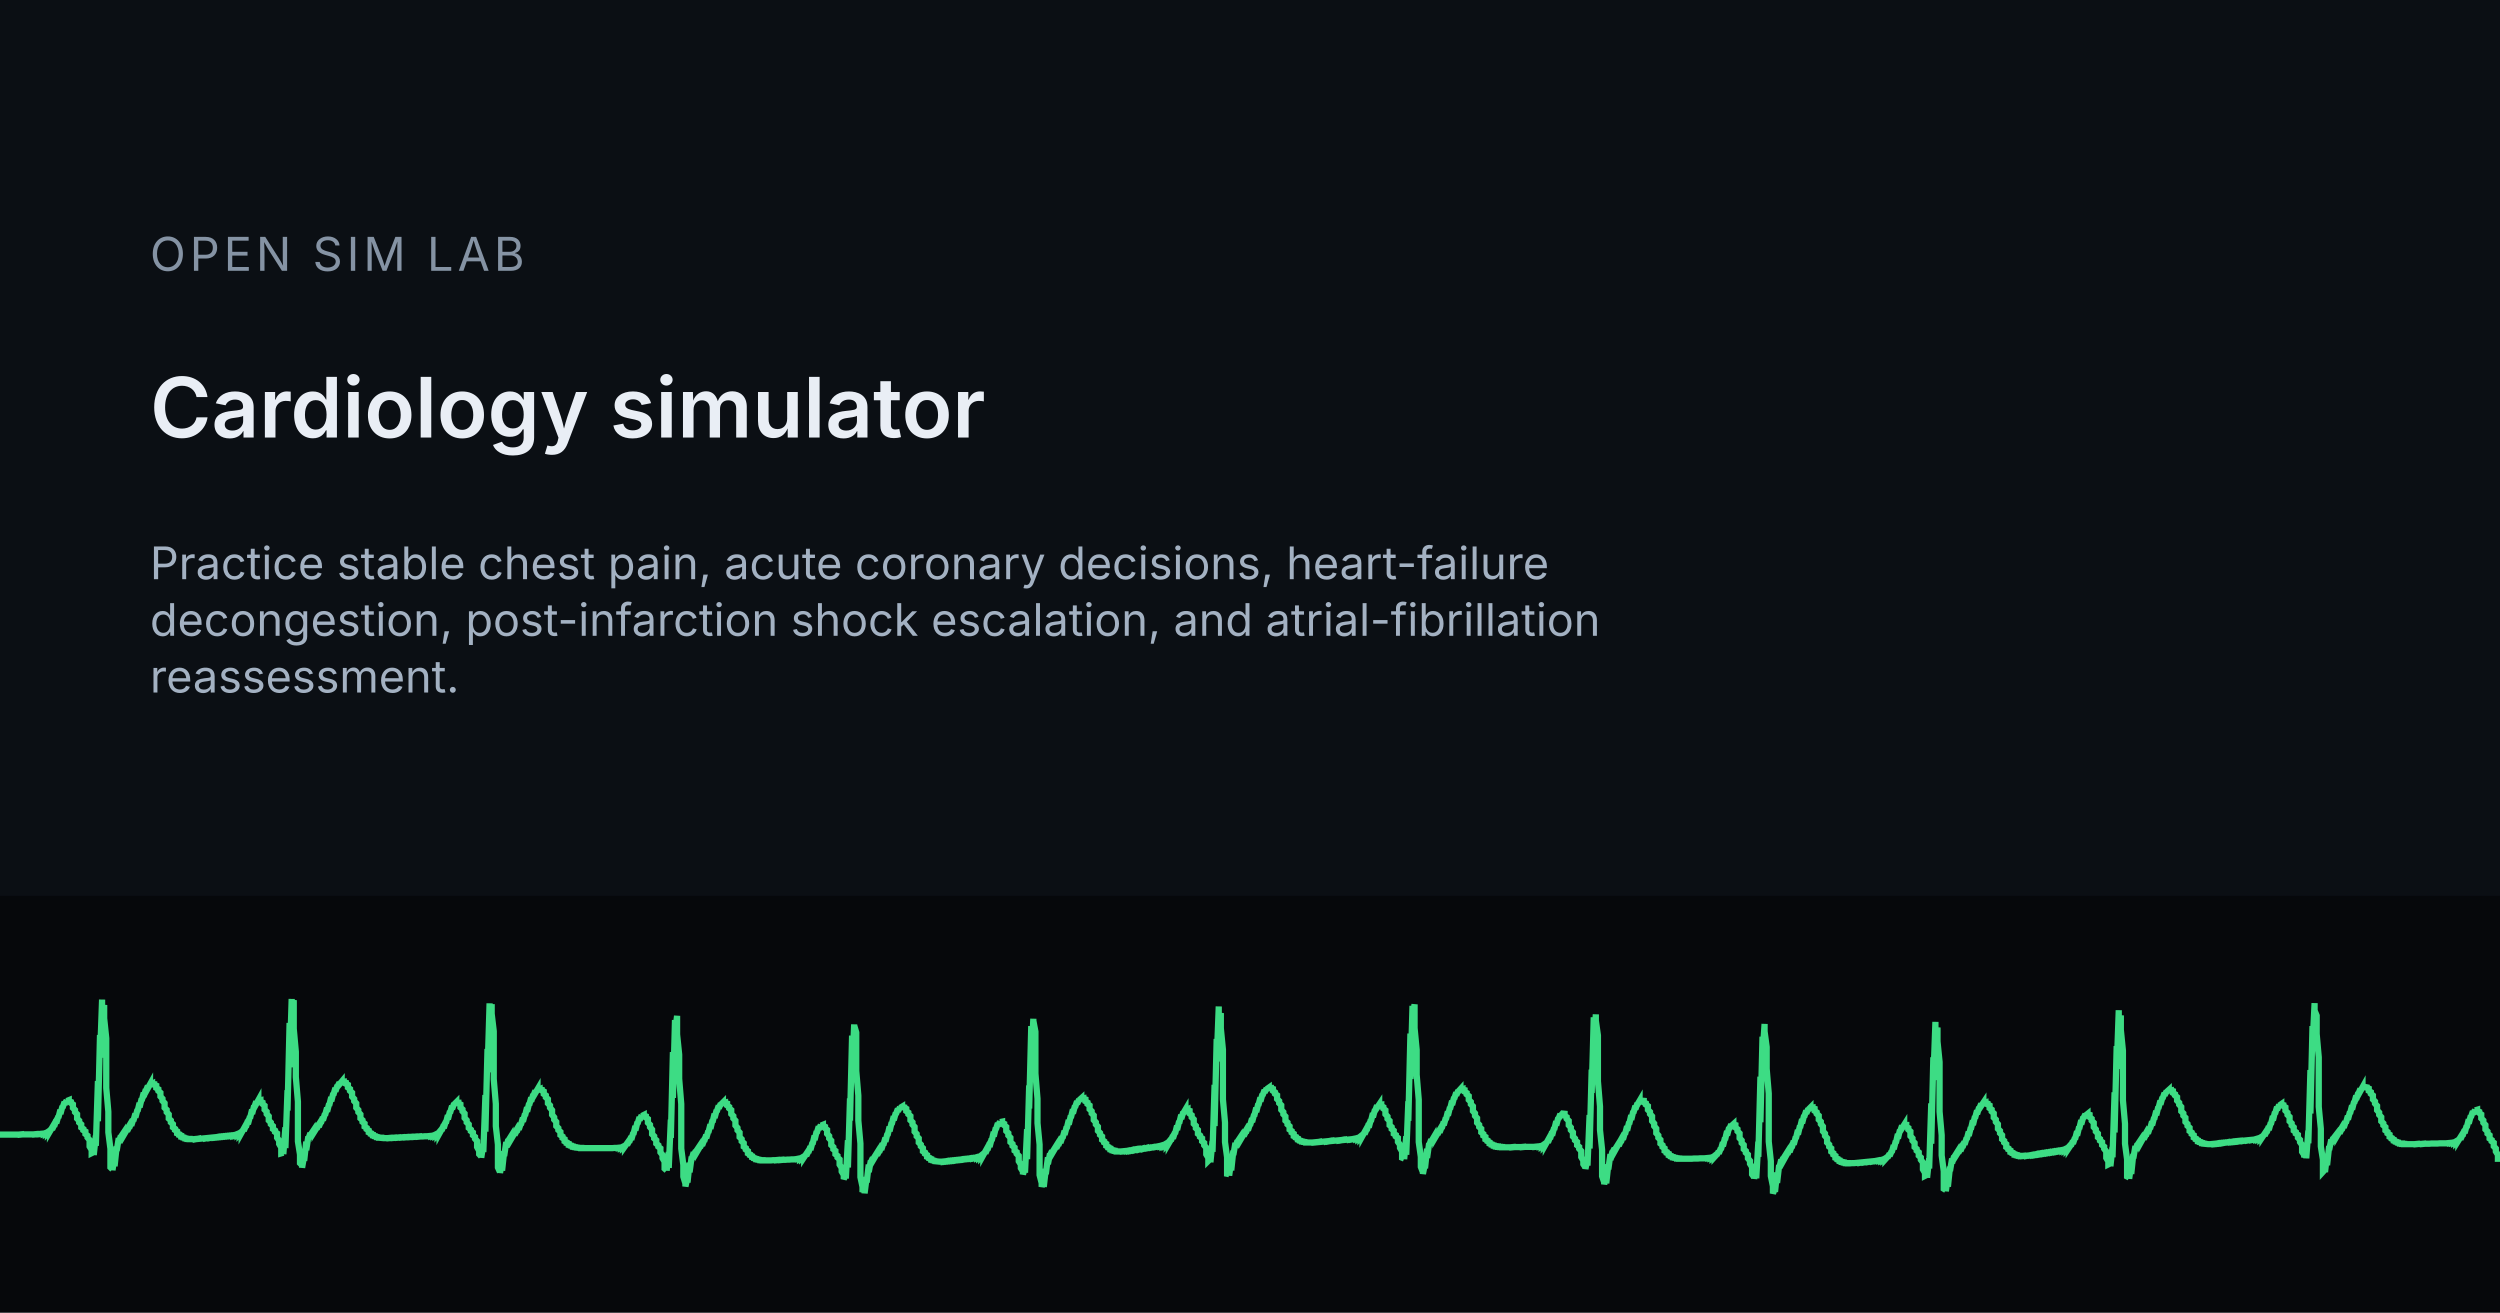
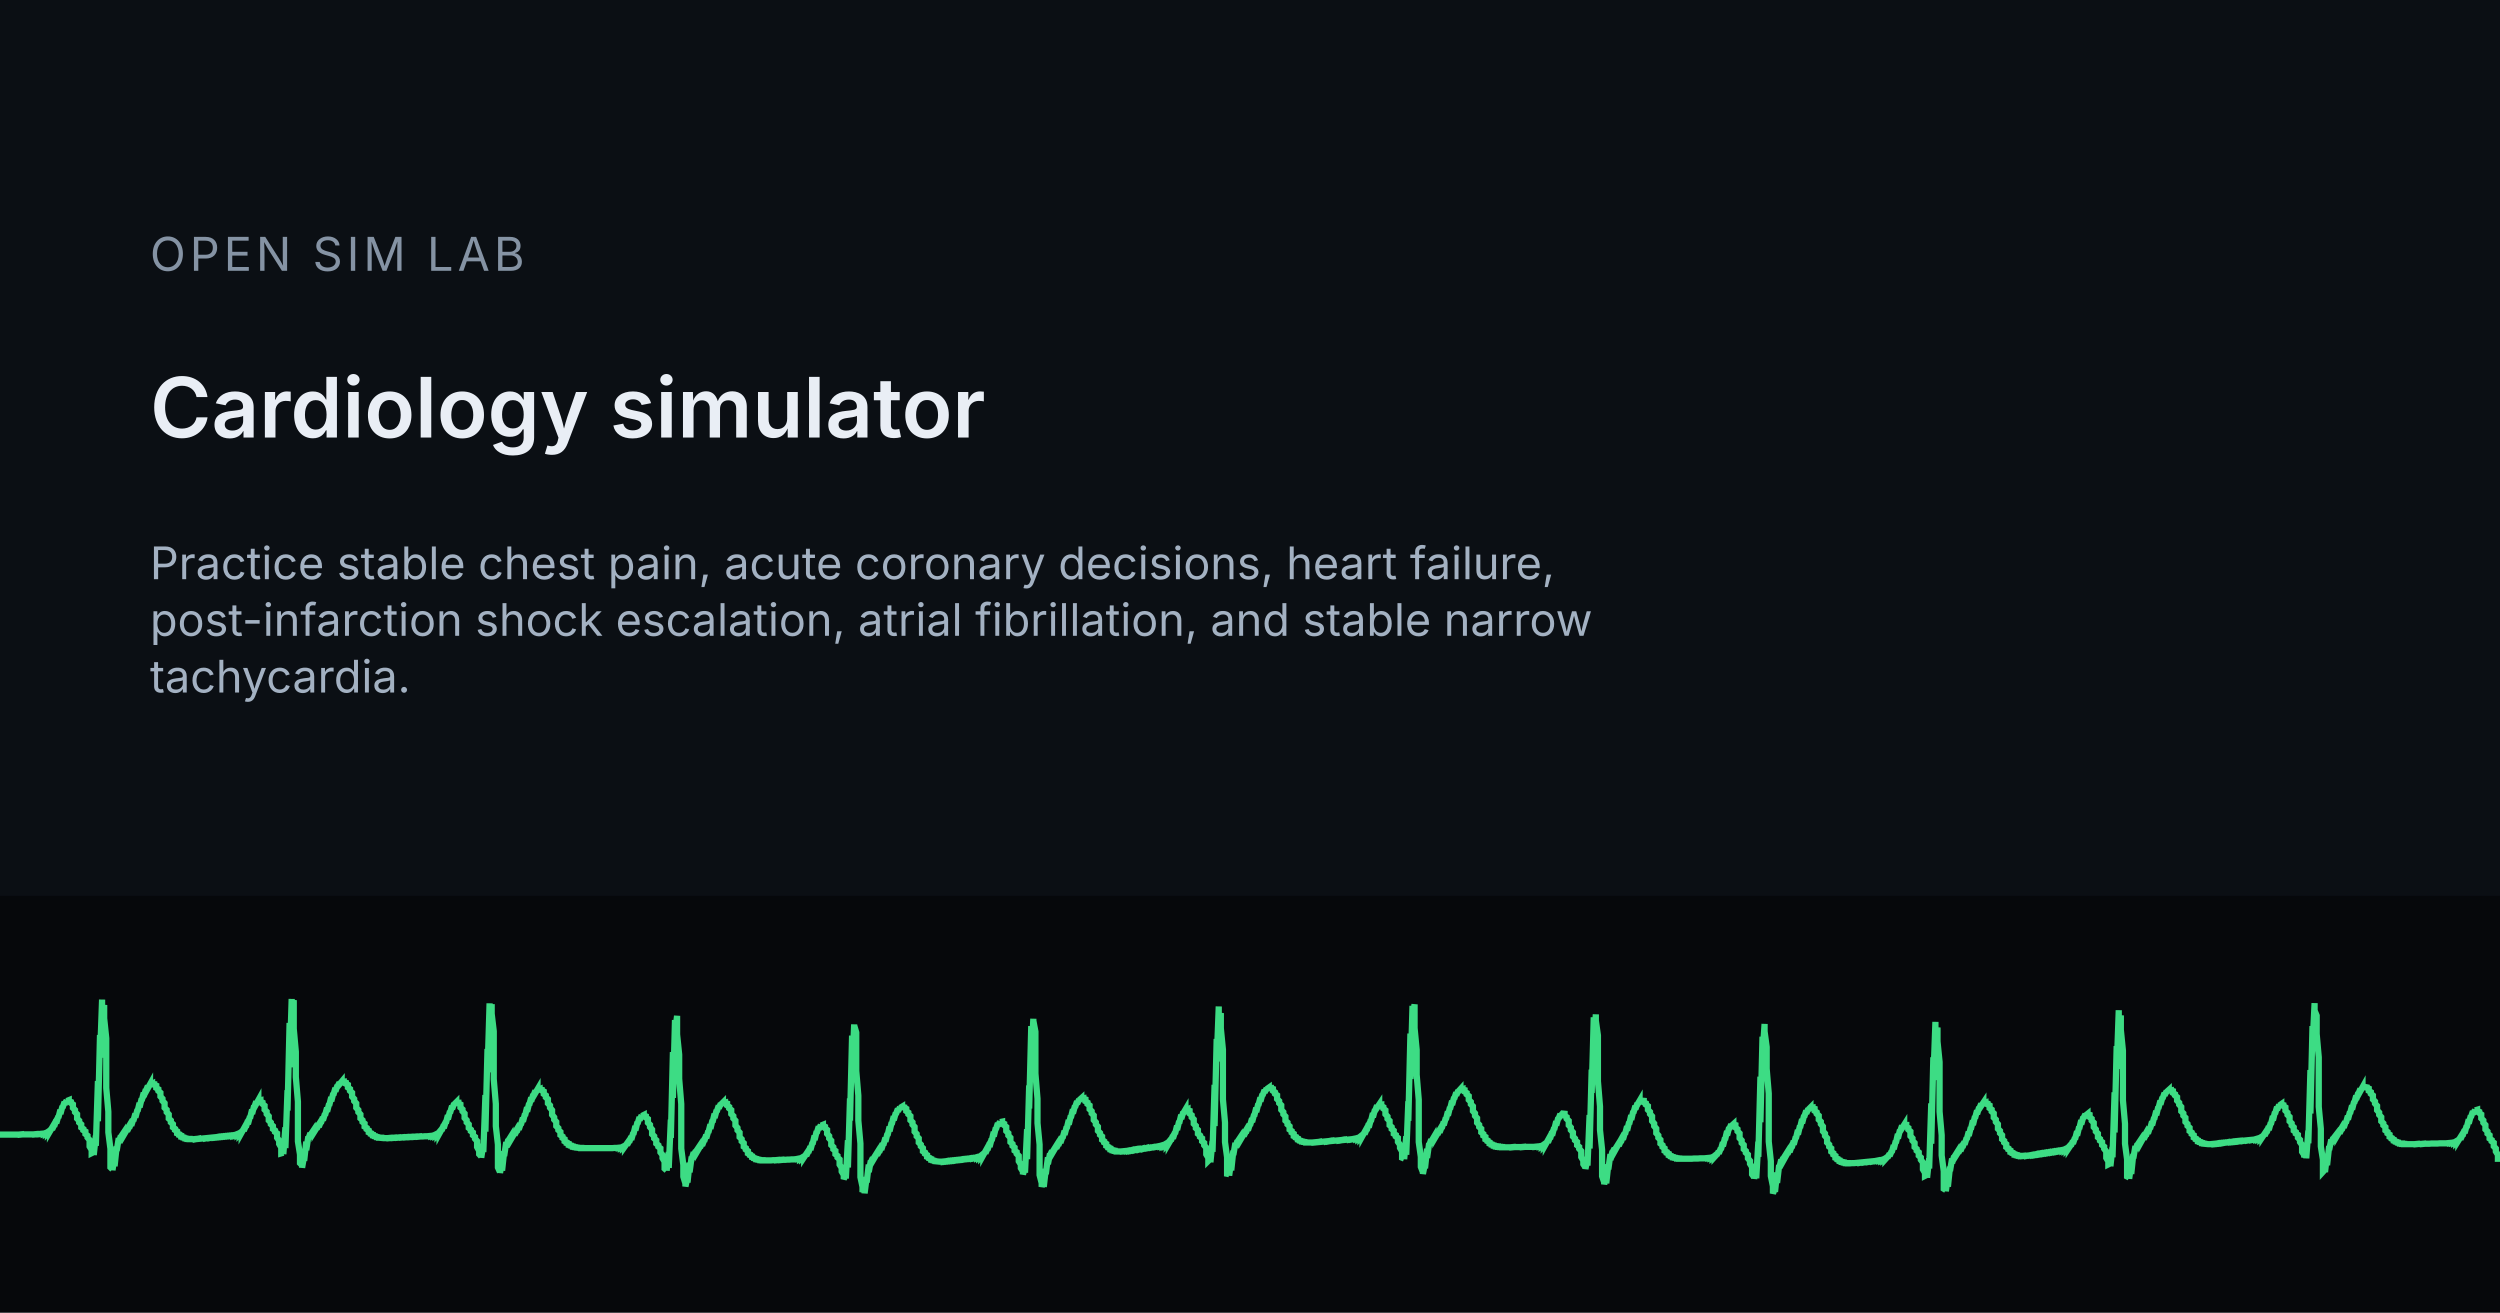
<svg xmlns="http://www.w3.org/2000/svg" width="1200" height="630" viewBox="0 0 1200 630">
  <rect width="1200" height="630" fill="#0B0F14" />
  <rect x="0" y="430" width="1200" height="200" fill="#06080B" />
  <g transform="translate(0 455)">
    <path d="M0 89.6 L0 89.6 L1 89.6 L1 89.6 L2 89.6 L2 89.6 L3 89.6 L3 89.6 L4 89.6 L4 89.6 L5 89.6 L5 89.6 L6 89.6 L6 89.6 L7 89.6 L7 89.6 L8 89.6 L8 89.6 L9 89.6 L9 89.6 L10 89.5 L10 89.6 L11 89.5 L11 89.5 L12 89.5 L12 89.5 L13 89.5 L13 89.5 L14 89.5 L14 89.5 L15 89.5 L15 89.5 L16 89.5 L16 89.5 L17 89.4 L17 89.5 L18 89.4 L18 89.4 L19 89.3 L19 89.4 L20 89.3 L20 89.3 L21 89.1 L21 89.2 L22 88.8 L22 89.0 L23 88.3 L23 88.7 L24 87.6 L24 88.0 L25 86.3 L25 87.2 L26 85.0 L26 85.7 L27 82.6 L27 84.2 L28 80.7 L28 81.6 L29 77.7 L29 79.7 L30 75.9 L30 76.8 L31 73.9 L31 75.1 L32 73.2 L32 73.5 L33 73.1 L33 73.5 L34 73.9 L34 74.4 L35 75.1 L35 76.8 L36 77.8 L36 78.8 L37 79.8 L37 81.9 L38 82.9 L38 83.8 L39 84.7 L39 86.2 L40 86.9 L40 87.5 L41 88.1 L41 89.3 L42 90.1 L42 91.0 L43 92.2 L43 95.3 L44 97.0 L44 98.5 L45 98.0 L45 99.4 L46 90.1 L46 95.0 L47 63.9 L47 83.2 L48 41.8 L48 52.7 L49 24.8 L49 32.7 L50 27.4 L50 33.8 L51 43.4 L51 67.2 L52 78.6 L52 88.5 L53 96.4 L53 105.3 L54 106.3 L54 106.7 L55 99.9 L55 104.8 L56 95.3 L56 97.4 L57 91.3 L57 93.5 L58 90.2 L58 90.7 L59 89.2 L59 89.8 L60 88.4 L60 88.8 L61 87.1 L61 88.0 L62 85.9 L62 86.5 L63 83.9 L63 85.3 L64 82.2 L64 83.1 L65 79.5 L65 81.4 L66 77.5 L66 78.5 L67 74.4 L67 76.5 L68 72.3 L68 73.4 L69 69.5 L69 71.4 L70 67.9 L70 68.7 L71 66.2 L71 67.3 L72 65.5 L72 65.7 L73 65.2 L73 65.3 L74 65.4 L74 65.7 L75 66.1 L75 67.2 L76 67.8 L76 68.6 L77 69.5 L77 71.3 L78 72.4 L78 73.4 L79 74.5 L79 76.7 L80 77.7 L80 78.8 L81 79.9 L81 81.9 L82 82.8 L82 83.7 L83 84.6 L83 86.1 L84 86.8 L84 87.4 L85 88.0 L85 89.0 L86 89.4 L86 89.8 L87 90.1 L87 90.7 L88 90.9 L88 91.1 L89 91.3 L89 91.5 L90 91.6 L90 91.7 L91 91.7 L91 91.8 L92 91.8 L92 91.8 L93 91.8 L93 91.8 L94 91.7 L94 91.8 L95 91.6 L95 91.7 L96 91.6 L96 91.6 L97 91.5 L97 91.5 L98 91.4 L98 91.4 L99 91.3 L99 91.4 L100 91.2 L100 91.2 L101 91.1 L101 91.2 L102 91.0 L102 91.0 L103 90.9 L103 91.0 L104 90.8 L104 90.9 L105 90.7 L105 90.8 L106 90.6 L106 90.7 L107 90.5 L107 90.6 L108 90.4 L108 90.5 L109 90.3 L109 90.4 L110 90.2 L110 90.3 L111 90.1 L111 90.2 L112 90.0 L112 90.1 L113 89.7 L113 89.9 L114 89.5 L114 89.6 L115 88.9 L115 89.3 L116 88.2 L116 88.6 L117 86.8 L117 87.8 L118 85.4 L118 86.1 L119 82.8 L119 84.6 L120 80.8 L120 81.8 L121 77.6 L121 79.7 L122 75.7 L122 76.6 L123 73.7 L123 74.9 L124 73.1 L124 73.3 L125 73.1 L125 73.7 L126 74.2 L126 74.9 L127 75.7 L127 77.6 L128 78.6 L128 79.7 L129 80.8 L129 82.8 L130 83.8 L130 84.6 L131 85.5 L131 86.9 L132 87.6 L132 88.3 L133 89.0 L133 91.1 L134 92.5 L134 94.1 L135 95.8 L135 98.6 L136 98.3 L136 99.0 L137 86.1 L137 96.1 L138 68.3 L138 78.1 L139 36.0 L139 57.3 L140 24.5 L140 28.4 L141 25.1 L141 38.8 L142 49.9 L142 62.0 L143 73.8 L143 92.9 L144 99.2 L144 103.3 L145 104.3 L145 105.5 L146 99.7 L146 102.2 L147 93.0 L147 97.1 L148 90.5 L148 91.6 L149 88.9 L149 89.8 L150 88.3 L150 88.6 L151 87.3 L151 88.0 L152 86.4 L152 86.9 L153 84.8 L153 85.9 L154 83.5 L154 84.2 L155 81.2 L155 82.8 L156 79.5 L156 80.4 L157 76.7 L157 78.6 L158 74.7 L158 75.7 L159 71.6 L159 73.6 L160 69.7 L160 70.7 L161 67.2 L161 68.9 L162 65.9 L162 66.5 L163 64.6 L163 65.4 L164 64.2 L164 64.3 L165 64.2 L165 64.4 L166 64.7 L166 65.2 L167 65.7 L167 67.0 L168 67.7 L168 68.6 L169 69.5 L169 71.4 L170 72.5 L170 73.5 L171 74.6 L171 76.7 L172 77.8 L172 78.8 L173 79.9 L173 81.8 L174 82.7 L174 83.5 L175 84.3 L175 85.8 L176 86.4 L176 87.0 L177 87.6 L177 88.5 L178 88.9 L178 89.3 L179 89.6 L179 90.1 L180 90.3 L180 90.5 L181 90.7 L181 90.9 L182 91.0 L182 91.1 L183 91.1 L183 91.2 L184 91.3 L184 91.3 L185 91.3 L185 91.3 L186 91.3 L186 91.3 L187 91.2 L187 91.3 L188 91.2 L188 91.2 L189 91.1 L189 91.2 L190 91.1 L190 91.1 L191 91.0 L191 91.1 L192 91.0 L192 91.0 L193 90.9 L193 91.0 L194 90.9 L194 90.9 L195 90.8 L195 90.9 L196 90.8 L196 90.8 L197 90.7 L197 90.8 L198 90.7 L198 90.7 L199 90.6 L199 90.7 L200 90.6 L200 90.6 L201 90.5 L201 90.6 L202 90.5 L202 90.5 L203 90.5 L203 90.5 L204 90.4 L204 90.4 L205 90.4 L205 90.4 L206 90.3 L206 90.3 L207 90.2 L207 90.3 L208 90.0 L208 90.1 L209 89.6 L209 89.9 L210 89.2 L210 89.4 L211 88.2 L211 88.9 L212 87.1 L212 87.7 L213 85.0 L213 86.5 L214 83.3 L214 84.2 L215 80.3 L215 82.3 L216 78.3 L216 79.3 L217 75.8 L217 77.4 L218 74.6 L218 75.1 L219 74.1 L219 74.3 L220 74.3 L220 74.6 L221 75.1 L221 76.6 L222 77.5 L222 78.4 L223 79.5 L223 81.6 L224 82.7 L224 83.7 L225 84.7 L225 86.4 L226 87.2 L226 87.9 L227 88.6 L227 89.9 L228 90.7 L228 91.6 L229 92.7 L229 95.6 L230 97.4 L230 99.0 L231 100.1 L231 100.7 L232 94.1 L232 98.0 L233 70.6 L233 88.2 L234 48.5 L234 59.7 L235 26.6 L235 38.3 L236 27.0 L236 31.6 L237 40.0 L237 63.0 L238 74.9 L238 85.6 L239 94.4 L239 105.4 L240 107.6 L240 108.0 L241 102.4 L241 106.9 L242 97.6 L242 99.9 L243 93.2 L243 95.7 L244 91.9 L244 92.5 L245 90.9 L245 91.5 L246 90.2 L246 90.6 L247 88.9 L247 89.8 L248 87.8 L248 88.4 L249 85.8 L249 87.2 L250 84.2 L250 85.0 L251 81.5 L251 83.4 L252 79.6 L252 80.6 L253 76.5 L253 78.6 L254 74.5 L254 75.5 L255 71.8 L255 73.6 L256 70.2 L256 71.0 L257 68.5 L257 69.6 L258 67.9 L258 68.2 L259 67.8 L259 67.9 L260 68.1 L260 68.4 L261 68.9 L261 70.1 L262 70.8 L262 71.7 L263 72.6 L263 74.6 L264 75.6 L264 76.7 L265 77.9 L265 80.1 L266 81.3 L266 82.4 L267 83.5 L267 85.5 L268 86.5 L268 87.4 L269 88.3 L269 89.8 L270 90.5 L270 91.2 L271 91.8 L271 92.8 L272 93.3 L272 93.7 L273 94.0 L273 94.6 L274 94.8 L274 95.0 L275 95.2 L275 95.5 L276 95.6 L276 95.7 L277 95.8 L277 95.9 L278 96.0 L278 96.0 L279 96.0 L279 96.1 L280 96.1 L280 96.1 L281 96.1 L281 96.1 L282 96.1 L282 96.1 L283 96.1 L283 96.1 L284 96.1 L284 96.1 L285 96.1 L285 96.1 L286 96.1 L286 96.1 L287 96.1 L287 96.1 L288 96.1 L288 96.1 L289 96.1 L289 96.1 L290 96.1 L290 96.1 L291 96.1 L291 96.1 L292 96.1 L292 96.1 L293 96.1 L293 96.1 L294 96.1 L294 96.1 L295 96.0 L295 96.0 L296 96.0 L296 96.0 L297 95.9 L297 96.0 L298 95.8 L298 95.9 L299 95.4 L299 95.7 L300 94.9 L300 95.2 L301 93.8 L301 94.6 L302 92.7 L302 93.3 L303 90.5 L303 92.1 L304 88.6 L304 89.6 L305 85.5 L305 87.6 L306 83.5 L306 84.5 L307 81.2 L307 82.7 L308 80.3 L308 80.7 L309 80.2 L309 80.4 L310 80.8 L310 81.4 L311 82.1 L311 83.9 L312 84.9 L312 86.0 L313 87.2 L313 89.4 L314 90.4 L314 91.4 L315 92.3 L315 93.9 L316 94.7 L316 95.4 L317 96.2 L317 98.1 L318 99.4 L318 100.9 L319 102.6 L319 105.9 L320 106.8 L320 106.9 L321 98.0 L321 105.6 L322 82.4 L322 91.2 L323 50.0 L323 72.0 L324 34.6 L324 40.8 L325 32.6 L325 41.5 L326 51.2 L326 62.8 L327 74.9 L327 96.3 L328 104.2 L328 109.8 L329 113.1 L329 114.5 L330 110.3 L330 112.6 L331 103.1 L331 107.7 L332 100.2 L332 101.4 L333 98.1 L333 99.3 L334 97.4 L334 97.8 L335 96.3 L335 97.1 L336 95.4 L336 95.9 L337 93.6 L337 94.9 L338 92.2 L338 92.9 L339 89.7 L339 91.4 L340 87.8 L340 88.7 L341 84.7 L341 86.8 L342 82.6 L342 83.7 L343 79.6 L343 81.6 L344 77.8 L344 78.7 L345 75.7 L345 77.0 L346 74.7 L346 75.2 L347 74.2 L347 74.4 L348 74.2 L348 74.4 L349 74.7 L349 75.6 L350 76.3 L350 77.0 L351 77.8 L351 79.7 L352 80.7 L352 81.8 L353 82.9 L353 85.2 L354 86.4 L354 87.5 L355 88.6 L355 90.8 L356 91.8 L356 92.8 L357 93.7 L357 95.4 L358 96.1 L358 96.8 L359 97.5 L359 98.6 L360 99.1 L360 99.5 L361 99.9 L361 100.5 L362 100.8 L362 101.0 L363 101.2 L363 101.5 L364 101.6 L364 101.7 L365 101.8 L365 101.9 L366 101.9 L366 102.0 L367 102.0 L367 102.0 L368 102.0 L368 102.0 L369 102.0 L369 102.0 L370 102.0 L370 102.0 L371 101.9 L371 101.9 L372 101.9 L372 101.9 L373 101.8 L373 101.9 L374 101.8 L374 101.8 L375 101.7 L375 101.8 L376 101.7 L376 101.7 L377 101.7 L377 101.7 L378 101.6 L378 101.6 L379 101.6 L379 101.6 L380 101.5 L380 101.5 L381 101.5 L381 101.5 L382 101.4 L382 101.4 L383 101.2 L383 101.3 L384 101.1 L384 101.2 L385 100.6 L385 100.9 L386 100.1 L386 100.4 L387 98.9 L387 99.8 L388 97.7 L388 98.3 L389 95.3 L389 97.0 L390 93.3 L390 94.3 L391 90.1 L391 92.2 L392 88.0 L392 89.0 L393 85.7 L393 87.1 L394 85.0 L394 85.3 L395 84.9 L395 85.3 L396 85.8 L396 86.5 L397 87.3 L397 89.2 L398 90.3 L398 91.4 L399 92.5 L399 94.6 L400 95.6 L400 96.6 L401 97.4 L401 99.0 L402 99.8 L402 100.6 L403 101.5 L403 104.0 L404 105.6 L404 107.3 L405 109.0 L405 111.0 L406 108.9 L406 110.7 L407 92.3 L407 105.4 L408 72.2 L408 82.9 L409 42.1 L409 60.9 L410 36.7 L410 37.2 L411 40.6 L411 59.0 L412 70.9 L412 82.9 L413 93.9 L413 110.0 L414 114.7 L414 117.2 L415 115.0 L415 117.8 L416 110.0 L416 112.6 L417 104.0 L417 107.6 L418 102.1 L418 102.9 L419 100.7 L419 101.5 L420 99.9 L420 100.3 L421 98.6 L421 99.5 L422 97.5 L422 98.1 L423 95.5 L423 96.9 L424 93.8 L424 94.7 L425 91.1 L425 93.0 L426 89.0 L426 90.1 L427 85.8 L427 88.0 L428 83.7 L428 84.8 L429 80.8 L429 82.7 L430 79.1 L430 79.9 L431 77.2 L431 78.4 L432 76.5 L432 76.8 L433 76.2 L433 76.3 L434 76.5 L434 76.7 L435 77.2 L435 78.3 L436 79.0 L436 79.8 L437 80.7 L437 82.7 L438 83.7 L438 84.8 L439 85.9 L439 88.2 L440 89.3 L440 90.4 L441 91.4 L441 93.4 L442 94.4 L442 95.2 L443 96.1 L443 97.6 L444 98.2 L444 98.8 L445 99.4 L445 100.3 L446 100.7 L446 101.0 L447 101.3 L447 101.8 L448 102.0 L448 102.1 L449 102.3 L449 102.4 L450 102.5 L450 102.5 L451 102.6 L451 102.6 L452 102.6 L452 102.6 L453 102.5 L453 102.6 L454 102.4 L454 102.5 L455 102.3 L455 102.4 L456 102.2 L456 102.3 L457 102.1 L457 102.2 L458 102.0 L458 102.1 L459 101.9 L459 102.0 L460 101.8 L460 101.8 L461 101.6 L461 101.7 L462 101.5 L462 101.6 L463 101.4 L463 101.5 L464 101.3 L464 101.3 L465 101.1 L465 101.2 L466 101.0 L466 101.1 L467 100.9 L467 101.0 L468 100.7 L468 100.8 L469 100.5 L469 100.7 L470 100.2 L470 100.4 L471 99.6 L471 100.1 L472 99.0 L472 99.4 L473 97.6 L473 98.6 L474 96.3 L474 97.0 L475 93.7 L475 95.5 L476 91.6 L476 92.6 L477 88.3 L477 90.5 L478 86.3 L478 87.2 L479 84.1 L479 85.4 L480 83.4 L480 83.6 L481 83.4 L481 83.9 L482 84.4 L482 85.1 L483 85.9 L483 87.9 L484 88.9 L484 90.0 L485 91.1 L485 93.2 L486 94.1 L486 95.0 L487 95.8 L487 97.3 L488 98.0 L488 98.8 L489 99.8 L489 102.4 L490 104.0 L490 105.7 L491 107.3 L491 108.7 L492 105.6 L492 107.9 L493 87.0 L493 101.4 L494 66.0 L494 77.1 L495 37.5 L495 54.8 L496 34.0 L496 34.9 L497 40.2 L497 60.3 L498 72.4 L498 84.1 L499 94.4 L499 109.0 L500 112.9 L500 114.7 L501 111.2 L501 114.7 L502 106.1 L502 108.6 L503 100.5 L503 103.8 L504 98.7 L504 99.5 L505 97.4 L505 98.2 L506 96.6 L506 97.0 L507 95.3 L507 96.2 L508 94.2 L508 94.8 L509 92.2 L509 93.6 L510 90.6 L510 91.4 L511 87.8 L511 89.7 L512 85.8 L512 86.8 L513 82.6 L513 84.8 L514 80.5 L514 81.6 L515 77.5 L515 79.5 L516 75.7 L516 76.6 L517 73.6 L517 74.9 L518 72.7 L518 73.1 L519 72.2 L519 72.4 L520 72.2 L520 72.4 L521 72.7 L521 73.6 L522 74.2 L522 74.9 L523 75.6 L523 77.4 L524 78.4 L524 79.4 L525 80.4 L525 82.6 L526 83.7 L526 84.7 L527 85.8 L527 87.8 L528 88.8 L528 89.7 L529 90.5 L529 92.1 L530 92.8 L530 93.4 L531 94.0 L531 95.0 L532 95.5 L532 95.9 L533 96.2 L533 96.8 L534 97.0 L534 97.2 L535 97.3 L535 97.5 L536 97.6 L536 97.7 L537 97.7 L537 97.7 L538 97.7 L538 97.7 L539 97.6 L539 97.7 L540 97.6 L540 97.6 L541 97.4 L541 97.5 L542 97.3 L542 97.4 L543 97.1 L543 97.3 L544 97.0 L544 97.1 L545 96.8 L545 97.0 L546 96.7 L546 96.8 L547 96.6 L547 96.7 L548 96.4 L548 96.5 L549 96.3 L549 96.4 L550 96.1 L550 96.2 L551 96.0 L551 96.1 L552 95.9 L552 95.9 L553 95.7 L553 95.8 L554 95.6 L554 95.6 L555 95.4 L555 95.5 L556 95.3 L556 95.3 L557 95.0 L557 95.2 L558 94.9 L558 95.0 L559 94.4 L559 94.7 L560 94.0 L560 94.3 L561 93.1 L561 93.8 L562 92.1 L562 92.6 L563 90.1 L563 91.5 L564 88.4 L564 89.3 L565 85.3 L565 87.4 L566 83.1 L566 84.2 L567 80.1 L567 82.1 L568 78.7 L568 79.3 L569 77.6 L569 78.1 L570 77.6 L570 77.9 L571 78.2 L571 79.5 L572 80.3 L572 81.3 L573 82.3 L573 84.4 L574 85.4 L574 86.5 L575 87.4 L575 89.2 L576 90.0 L576 90.7 L577 91.4 L577 92.8 L578 93.6 L578 94.7 L579 95.9 L579 99.1 L580 100.8 L580 102.2 L581 101.2 L581 102.9 L582 92.7 L582 97.9 L583 65.7 L583 85.5 L584 43.7 L584 54.5 L585 28.1 L585 34.9 L586 31.3 L586 38.6 L587 48.8 L587 72.7 L588 83.8 L588 93.2 L589 100.5 L589 108.4 L590 108.6 L590 109.3 L591 101.8 L591 106.8 L592 97.3 L592 99.4 L593 93.6 L593 95.7 L594 92.5 L594 93.0 L595 91.5 L595 92.2 L596 90.7 L596 91.1 L597 89.4 L597 90.3 L598 88.2 L598 88.8 L599 86.1 L599 87.6 L600 84.5 L600 85.3 L601 81.8 L601 83.6 L602 79.8 L602 80.8 L603 76.7 L603 78.8 L604 74.7 L604 75.7 L605 71.8 L605 73.7 L606 70.1 L606 70.9 L607 68.2 L607 69.4 L608 67.4 L608 67.8 L609 67.1 L609 67.2 L610 67.2 L610 67.4 L611 67.7 L611 68.6 L612 69.3 L612 70.0 L613 70.7 L613 72.5 L614 73.5 L614 74.5 L615 75.5 L615 77.7 L616 78.8 L616 79.8 L617 80.9 L617 82.9 L618 83.8 L618 84.7 L619 85.6 L619 87.2 L620 87.9 L620 88.6 L621 89.2 L621 90.3 L622 90.7 L622 91.1 L623 91.5 L623 92.1 L624 92.4 L624 92.6 L625 92.8 L625 93.0 L626 93.1 L626 93.2 L627 93.3 L627 93.4 L628 93.4 L628 93.4 L629 93.4 L629 93.4 L630 93.4 L630 93.4 L631 93.3 L631 93.4 L632 93.3 L632 93.3 L633 93.1 L633 93.2 L634 93.1 L634 93.1 L635 93.0 L635 93.0 L636 92.9 L636 92.9 L637 92.8 L637 92.9 L638 92.7 L638 92.8 L639 92.6 L639 92.7 L640 92.6 L640 92.6 L641 92.5 L641 92.5 L642 92.4 L642 92.4 L643 92.3 L643 92.4 L644 92.2 L644 92.3 L645 92.1 L645 92.2 L646 92.1 L646 92.1 L647 92.0 L647 92.0 L648 91.9 L648 92.0 L649 91.8 L649 91.9 L650 91.7 L650 91.7 L651 91.4 L651 91.6 L652 91.2 L652 91.3 L653 90.5 L653 91.0 L654 89.9 L654 90.2 L655 88.4 L655 89.4 L656 87.0 L656 87.7 L657 84.4 L657 86.2 L658 82.4 L658 83.4 L659 79.3 L659 81.3 L660 77.5 L660 78.3 L661 75.6 L661 76.7 L662 75.2 L662 75.3 L663 75.2 L663 75.8 L664 76.4 L664 77.1 L665 77.9 L665 79.8 L666 80.9 L666 82.0 L667 83.0 L667 85.1 L668 86.0 L668 86.9 L669 87.7 L669 89.2 L670 89.8 L670 90.5 L671 91.2 L671 93.1 L672 94.5 L672 96.0 L673 97.7 L673 100.7 L674 101.1 L674 101.4 L675 90.4 L675 99.3 L676 73.6 L676 83.0 L677 41.1 L677 62.9 L678 27.8 L678 32.7 L679 27.1 L679 38.5 L680 49.0 L680 60.9 L681 72.9 L681 93.2 L682 100.3 L682 105.1 L683 107.7 L683 108.5 L684 103.4 L684 105.8 L685 96.4 L685 100.8 L686 93.7 L686 94.8 L687 91.9 L687 92.9 L688 91.2 L688 91.5 L689 90.1 L689 90.8 L690 89.1 L690 89.6 L691 87.3 L691 88.6 L692 85.9 L692 86.7 L693 83.4 L693 85.1 L694 81.5 L694 82.5 L695 78.5 L695 80.5 L696 76.4 L696 77.4 L697 73.4 L697 75.4 L698 71.6 L698 72.5 L699 69.4 L699 70.8 L700 68.4 L700 68.9 L701 67.8 L701 68.1 L702 67.8 L702 67.9 L703 68.2 L703 69.0 L704 69.6 L704 70.3 L705 71.1 L705 72.9 L706 73.9 L706 75.0 L707 76.0 L707 78.3 L708 79.4 L708 80.6 L709 81.7 L709 83.9 L710 84.9 L710 85.9 L711 86.8 L711 88.5 L712 89.3 L712 90.1 L713 90.7 L713 91.9 L714 92.4 L714 92.8 L715 93.3 L715 93.9 L716 94.2 L716 94.5 L717 94.7 L717 95.0 L718 95.1 L718 95.3 L719 95.3 L719 95.5 L720 95.5 L720 95.6 L721 95.6 L721 95.7 L722 95.7 L722 95.7 L723 95.7 L723 95.7 L724 95.7 L724 95.7 L725 95.7 L725 95.7 L726 95.6 L726 95.7 L727 95.6 L727 95.6 L728 95.6 L728 95.6 L729 95.6 L729 95.6 L730 95.6 L730 95.6 L731 95.5 L731 95.6 L732 95.5 L732 95.5 L733 95.5 L733 95.5 L734 95.5 L734 95.5 L735 95.5 L735 95.5 L736 95.5 L736 95.5 L737 95.4 L737 95.5 L738 95.4 L738 95.4 L739 95.2 L739 95.3 L740 95.0 L740 95.1 L741 94.4 L741 94.9 L742 93.8 L742 94.1 L743 92.3 L743 93.4 L744 90.9 L744 91.7 L745 88.3 L745 90.1 L746 86.2 L746 87.3 L747 83.2 L747 85.2 L748 81.4 L748 82.2 L749 79.7 L749 80.7 L750 79.5 L750 79.5 L751 79.6 L751 80.5 L752 81.2 L752 82.0 L753 83.0 L753 85.1 L754 86.2 L754 87.4 L755 88.5 L755 90.5 L756 91.5 L756 92.3 L757 93.1 L757 94.7 L758 95.5 L758 96.4 L759 97.5 L759 100.4 L760 102.1 L760 103.8 L761 105.3 L761 106.1 L762 101.4 L762 104.5 L763 80.2 L763 96.3 L764 58.4 L764 69.6 L765 33.3 L765 47.7 L766 31.9 L766 34.9 L767 42.0 L767 64.0 L768 76.1 L768 87.4 L769 96.9 L769 109.6 L770 112.5 L770 113.5 L771 108.9 L771 113.0 L772 103.9 L772 106.3 L773 99.0 L773 101.8 L774 97.5 L774 98.1 L775 96.2 L775 97.0 L776 95.4 L776 95.8 L777 94.0 L777 95.0 L778 92.7 L778 93.4 L779 90.4 L779 92.0 L780 88.6 L780 89.5 L781 85.6 L781 87.7 L782 83.5 L782 84.6 L783 80.3 L783 82.5 L784 78.3 L784 79.3 L785 75.8 L785 77.4 L786 74.5 L786 75.1 L787 73.4 L787 74.0 L788 73.3 L788 73.3 L789 73.4 L789 74.1 L790 74.6 L790 75.2 L791 75.9 L791 77.7 L792 78.7 L792 79.7 L793 80.8 L793 83.1 L794 84.3 L794 85.5 L795 86.7 L795 88.9 L796 90.0 L796 91.1 L797 92.1 L797 93.9 L798 94.7 L798 95.5 L799 96.2 L799 97.4 L800 97.9 L800 98.4 L801 98.8 L801 99.5 L802 99.8 L802 100.1 L803 100.3 L803 100.6 L804 100.7 L804 100.8 L805 100.9 L805 101.1 L806 101.1 L806 101.2 L807 101.2 L807 101.2 L808 101.2 L808 101.2 L809 101.2 L809 101.2 L810 101.2 L810 101.2 L811 101.2 L811 101.2 L812 101.2 L812 101.2 L813 101.1 L813 101.1 L814 101.1 L814 101.1 L815 101.1 L815 101.1 L816 101.0 L816 101.0 L817 101.0 L817 101.0 L818 101.0 L818 101.0 L819 100.9 L819 100.9 L820 100.8 L820 100.9 L821 100.7 L821 100.8 L822 100.4 L822 100.6 L823 99.8 L823 100.3 L824 99.2 L824 99.5 L825 97.6 L825 98.7 L826 96.1 L826 96.9 L827 93.3 L827 95.2 L828 91.1 L828 92.2 L829 87.9 L829 90.0 L830 86.1 L830 87.0 L831 84.7 L831 85.5 L832 84.6 L832 84.7 L833 85.0 L833 86.2 L834 87.0 L834 88.0 L835 89.0 L835 91.3 L836 92.4 L836 93.6 L837 94.6 L837 96.6 L838 97.5 L838 98.3 L839 99.2 L839 101.0 L840 102.2 L840 103.6 L841 105.2 L841 108.7 L842 110.1 L842 110.8 L843 105.6 L843 110.6 L844 93.0 L844 100.3 L845 61.8 L845 83.7 L846 42.6 L846 51.2 L847 36.5 L847 40.1 L848 47.6 L848 58.0 L849 69.9 L849 93.0 L850 102.3 L850 109.5 L851 114.4 L851 117.9 L852 115.3 L852 117.1 L853 107.8 L853 112.8 L854 104.2 L854 105.8 L855 101.6 L855 103.0 L856 100.7 L856 101.1 L857 99.5 L857 100.3 L858 98.5 L858 99.0 L859 96.7 L859 98.0 L860 95.2 L860 96.0 L861 92.6 L861 94.4 L862 90.6 L862 91.6 L863 87.4 L863 89.6 L864 85.3 L864 86.4 L865 82.2 L865 84.2 L866 80.3 L866 81.2 L867 78.1 L867 79.5 L868 77.2 L868 77.6 L869 76.6 L869 76.9 L870 76.7 L870 76.9 L871 77.2 L871 78.2 L872 78.9 L872 79.6 L873 80.5 L873 82.4 L874 83.4 L874 84.5 L875 85.7 L875 88.0 L876 89.1 L876 90.2 L877 91.3 L877 93.4 L878 94.4 L878 95.4 L879 96.2 L879 97.8 L880 98.5 L880 99.2 L881 99.8 L881 100.8 L882 101.2 L882 101.6 L883 101.9 L883 102.4 L884 102.6 L884 102.8 L885 102.9 L885 103.1 L886 103.2 L886 103.3 L887 103.3 L887 103.4 L888 103.4 L888 103.4 L889 103.3 L889 103.3 L890 103.3 L890 103.3 L891 103.2 L891 103.2 L892 103.1 L892 103.1 L893 103.0 L893 103.1 L894 102.9 L894 102.9 L895 102.8 L895 102.9 L896 102.7 L896 102.7 L897 102.6 L897 102.7 L898 102.5 L898 102.5 L899 102.4 L899 102.5 L900 102.3 L900 102.3 L901 102.1 L901 102.2 L902 102.0 L902 102.1 L903 101.8 L903 102.0 L904 101.5 L904 101.7 L905 101.0 L905 101.4 L906 100.3 L906 100.7 L907 98.8 L907 99.9 L908 97.5 L908 98.2 L909 94.7 L909 96.6 L910 92.6 L910 93.7 L911 89.3 L911 91.5 L912 87.3 L912 88.2 L913 85.3 L913 86.5 L914 84.9 L914 85.0 L915 85.0 L915 85.8 L916 86.4 L916 87.2 L917 88.1 L917 90.3 L918 91.4 L918 92.5 L919 93.6 L919 95.6 L920 96.5 L920 97.3 L921 98.1 L921 99.7 L922 100.6 L922 101.7 L923 103.0 L923 106.3 L924 108.0 L924 109.4 L925 108.9 L925 110.3 L926 101.0 L926 105.9 L927 74.6 L927 94.0 L928 52.5 L928 63.4 L929 35.5 L929 43.4 L930 38.2 L930 44.9 L931 54.8 L931 78.6 L932 89.9 L932 99.6 L933 107.2 L933 115.6 L934 116.2 L934 116.8 L935 109.6 L935 114.6 L936 105.0 L936 107.1 L937 101.1 L937 103.3 L938 99.9 L938 100.4 L939 98.8 L939 99.5 L940 97.9 L940 98.4 L941 96.4 L941 97.5 L942 95.1 L942 95.8 L943 92.9 L943 94.4 L944 91.1 L944 92.0 L945 88.2 L945 90.2 L946 86.1 L946 87.1 L947 82.8 L947 85.0 L948 80.8 L948 81.8 L949 78.0 L949 79.8 L950 76.4 L950 77.2 L951 74.8 L951 75.8 L952 74.3 L952 74.5 L953 74.2 L953 74.4 L954 74.7 L954 75.1 L955 75.6 L955 76.9 L956 77.6 L956 78.5 L957 79.4 L957 81.4 L958 82.4 L958 83.5 L959 84.6 L959 86.8 L960 87.8 L960 88.9 L961 89.9 L961 91.8 L962 92.6 L962 93.4 L963 94.2 L963 95.6 L964 96.2 L964 96.7 L965 97.2 L965 98.0 L966 98.3 L966 98.6 L967 98.9 L967 99.3 L968 99.4 L968 99.6 L969 99.7 L969 99.8 L970 99.8 L970 99.9 L971 99.8 L971 99.9 L972 99.8 L972 99.8 L973 99.7 L973 99.8 L974 99.6 L974 99.6 L975 99.4 L975 99.5 L976 99.3 L976 99.4 L977 99.1 L977 99.3 L978 99.0 L978 99.1 L979 98.8 L979 99.0 L980 98.7 L980 98.8 L981 98.5 L981 98.7 L982 98.4 L982 98.5 L983 98.2 L983 98.4 L984 98.1 L984 98.2 L985 97.9 L985 98.1 L986 97.8 L986 97.9 L987 97.6 L987 97.8 L988 97.5 L988 97.6 L989 97.3 L989 97.4 L990 97.1 L990 97.2 L991 96.7 L991 97.0 L992 96.3 L992 96.6 L993 95.5 L993 96.1 L994 94.6 L994 95.1 L995 92.7 L995 94.0 L996 91.0 L996 91.9 L997 88.0 L997 90.1 L998 85.8 L998 86.9 L999 82.7 L999 84.7 L1000 81.1 L1000 81.8 L1001 79.8 L1001 80.5 L1002 79.7 L1002 79.8 L1003 80.1 L1003 81.2 L1004 82.0 L1004 82.9 L1005 83.9 L1005 86.0 L1006 87.1 L1006 88.1 L1007 89.1 L1007 90.9 L1008 91.7 L1008 92.5 L1009 93.2 L1009 94.6 L1010 95.4 L1010 96.4 L1011 97.7 L1011 100.8 L1012 102.5 L1012 103.9 L1013 103.4 L1013 104.8 L1014 95.6 L1014 100.5 L1015 69.3 L1015 88.6 L1016 47.1 L1016 58.1 L1017 29.9 L1017 38.0 L1018 32.4 L1018 39.3 L1019 49.3 L1019 73.1 L1020 84.4 L1020 94.0 L1021 101.5 L1021 109.7 L1022 110.2 L1022 110.8 L1023 103.5 L1023 108.5 L1024 98.9 L1024 101.0 L1025 95.1 L1025 97.3 L1026 94.0 L1026 94.5 L1027 93.0 L1027 93.7 L1028 92.2 L1028 92.6 L1029 90.8 L1029 91.8 L1030 89.7 L1030 90.3 L1031 87.6 L1031 89.1 L1032 86.0 L1032 86.9 L1033 83.3 L1033 85.2 L1034 81.3 L1034 82.3 L1035 78.2 L1035 80.3 L1036 76.2 L1036 77.2 L1037 73.3 L1037 75.2 L1038 71.6 L1038 72.4 L1039 69.6 L1039 70.8 L1040 68.7 L1040 69.1 L1041 68.2 L1041 68.4 L1042 68.3 L1042 68.4 L1043 68.7 L1043 69.6 L1044 70.2 L1044 70.8 L1045 71.6 L1045 73.3 L1046 74.3 L1046 75.2 L1047 76.3 L1047 78.4 L1048 79.4 L1048 80.5 L1049 81.5 L1049 83.5 L1050 84.5 L1050 85.4 L1051 86.3 L1051 87.9 L1052 88.6 L1052 89.3 L1053 89.9 L1053 91.0 L1054 91.5 L1054 91.9 L1055 92.3 L1055 92.9 L1056 93.1 L1056 93.3 L1057 93.5 L1057 93.8 L1058 93.9 L1058 94.0 L1059 94.1 L1059 94.1 L1060 94.2 L1060 94.2 L1061 94.2 L1061 94.2 L1062 94.1 L1062 94.1 L1063 94.0 L1063 94.1 L1064 93.9 L1064 94.0 L1065 93.8 L1065 93.9 L1066 93.7 L1066 93.8 L1067 93.6 L1067 93.7 L1068 93.5 L1068 93.5 L1069 93.3 L1069 93.4 L1070 93.3 L1070 93.3 L1071 93.1 L1071 93.2 L1072 93.0 L1072 93.1 L1073 92.9 L1073 93.0 L1074 92.8 L1074 92.9 L1075 92.7 L1075 92.8 L1076 92.6 L1076 92.6 L1077 92.5 L1077 92.6 L1078 92.4 L1078 92.4 L1079 92.3 L1079 92.4 L1080 92.2 L1080 92.2 L1081 92.1 L1081 92.2 L1082 92.0 L1082 92.0 L1083 91.7 L1083 91.9 L1084 91.5 L1084 91.6 L1085 91.0 L1085 91.4 L1086 90.5 L1086 90.7 L1087 89.2 L1087 90.1 L1088 88.1 L1088 88.7 L1089 85.7 L1089 87.4 L1090 83.8 L1090 84.8 L1091 80.7 L1091 82.8 L1092 78.7 L1092 79.7 L1093 76.3 L1093 77.8 L1094 75.3 L1094 75.7 L1095 75.0 L1095 75.1 L1096 75.4 L1096 75.9 L1097 76.5 L1097 78.1 L1098 79.1 L1098 80.1 L1099 81.1 L1099 83.2 L1100 84.2 L1100 85.2 L1101 86.1 L1101 87.7 L1102 88.4 L1102 89.1 L1103 89.7 L1103 91.1 L1104 92.1 L1104 93.2 L1105 94.6 L1105 97.9 L1106 99.4 L1106 100.6 L1107 97.9 L1107 101.0 L1108 87.7 L1108 93.8 L1109 58.6 L1109 79.5 L1110 37.5 L1110 47.4 L1111 26.5 L1111 30.1 L1112 32.5 L1112 41.3 L1113 52.5 L1113 76.3 L1114 86.8 L1114 95.3 L1115 101.6 L1115 107.5 L1116 106.4 L1116 107.6 L1117 99.2 L1117 104.3 L1118 95.1 L1118 97.0 L1119 92.0 L1119 93.7 L1120 91.1 L1120 91.5 L1121 90.2 L1121 90.8 L1122 89.4 L1122 89.8 L1123 88.1 L1123 89.0 L1124 86.9 L1124 87.5 L1125 84.9 L1125 86.3 L1126 83.3 L1126 84.1 L1127 80.6 L1127 82.4 L1128 78.6 L1128 79.6 L1129 75.6 L1129 77.6 L1130 73.6 L1130 74.6 L1131 70.9 L1131 72.7 L1132 69.4 L1132 70.1 L1133 67.6 L1133 68.7 L1134 66.9 L1134 67.2 L1135 66.7 L1135 66.7 L1136 66.9 L1136 67.1 L1137 67.5 L1137 68.6 L1138 69.2 L1138 70.0 L1139 70.8 L1139 72.7 L1140 73.7 L1140 74.7 L1141 75.8 L1141 77.9 L1142 79.0 L1142 80.1 L1143 81.2 L1143 83.2 L1144 84.2 L1144 85.1 L1145 86.0 L1145 87.6 L1146 88.3 L1146 89.0 L1147 89.6 L1147 90.7 L1148 91.2 L1148 91.6 L1149 92.0 L1149 92.6 L1150 92.9 L1150 93.1 L1151 93.3 L1151 93.6 L1152 93.8 L1152 93.9 L1153 93.9 L1153 94.1 L1154 94.1 L1154 94.2 L1155 94.2 L1155 94.2 L1156 94.2 L1156 94.2 L1157 94.2 L1157 94.2 L1158 94.2 L1158 94.2 L1159 94.2 L1159 94.2 L1160 94.1 L1160 94.2 L1161 94.1 L1161 94.1 L1162 94.1 L1162 94.1 L1163 94.0 L1163 94.1 L1164 94.0 L1164 94.0 L1165 94.0 L1165 94.0 L1166 94.0 L1166 94.0 L1167 93.9 L1167 93.9 L1168 93.9 L1168 93.9 L1169 93.9 L1169 93.9 L1170 93.9 L1170 93.9 L1171 93.8 L1171 93.8 L1172 93.8 L1172 93.8 L1173 93.8 L1173 93.8 L1174 93.8 L1174 93.8 L1175 93.7 L1175 93.7 L1176 93.6 L1176 93.7 L1177 93.5 L1177 93.6 L1178 93.3 L1178 93.4 L1179 92.8 L1179 93.2 L1180 92.2 L1180 92.5 L1181 90.9 L1181 91.9 L1182 89.7 L1182 90.3 L1183 87.3 L1183 88.9 L1184 85.3 L1184 86.3 L1185 82.3 L1185 84.3 L1186 80.5 L1186 81.4 L1187 78.4 L1187 79.7 L1188 77.8 L1188 78.0 L1189 77.7 L1189 78.1 L1190 78.6 L1190 79.2 L1191 79.9 L1191 81.8 L1192 82.8 L1192 83.9 L1193 85.0 L1193 87.1 L1194 88.1 L1194 89.1 L1195 89.9 L1195 91.5 L1196 92.2 L1196 92.8 L1197 93.5 L1197 95.2 L1198 96.3 L1198 97.7 L1199 99.3 L1199 102.7" fill="none" stroke="#3DDC84" stroke-width="3" />
  </g>
  <text x="72" y="130" font-family="Inter, system-ui, sans-serif" font-size="22.4" letter-spacing="2" fill="#8593A4">OPEN SIM LAB</text>
  <text x="72" y="210" font-family="Inter, system-ui, sans-serif" font-size="40" font-weight="600" fill="#E9EEF5">Cardiology simulator</text>
-   <text x="72" y="278" font-family="Inter, system-ui, sans-serif" font-size="21.6" fill="#A3B1C2">Practice stable chest pain, acute coronary decisions, heart-failure</text>
-   <text x="72" y="305.2" font-family="Inter, system-ui, sans-serif" font-size="21.6" fill="#A3B1C2">decongestion, post-infarction shock escalation, and atrial-fibrillation</text>
-   <text x="72" y="332.4" font-family="Inter, system-ui, sans-serif" font-size="21.6" fill="#A3B1C2">reassessment.</text>
+   <text x="72" y="278" font-family="Inter, system-ui, sans-serif" font-size="21.6" fill="#A3B1C2">Practice stable chest pain, acute coronary decisions, heart failure,</text>
+   <text x="72" y="305.2" font-family="Inter, system-ui, sans-serif" font-size="21.6" fill="#A3B1C2">post-infarction shock escalation, atrial fibrillation, and stable narrow</text>
+   <text x="72" y="332.4" font-family="Inter, system-ui, sans-serif" font-size="21.6" fill="#A3B1C2">tachycardia.</text>
</svg>
